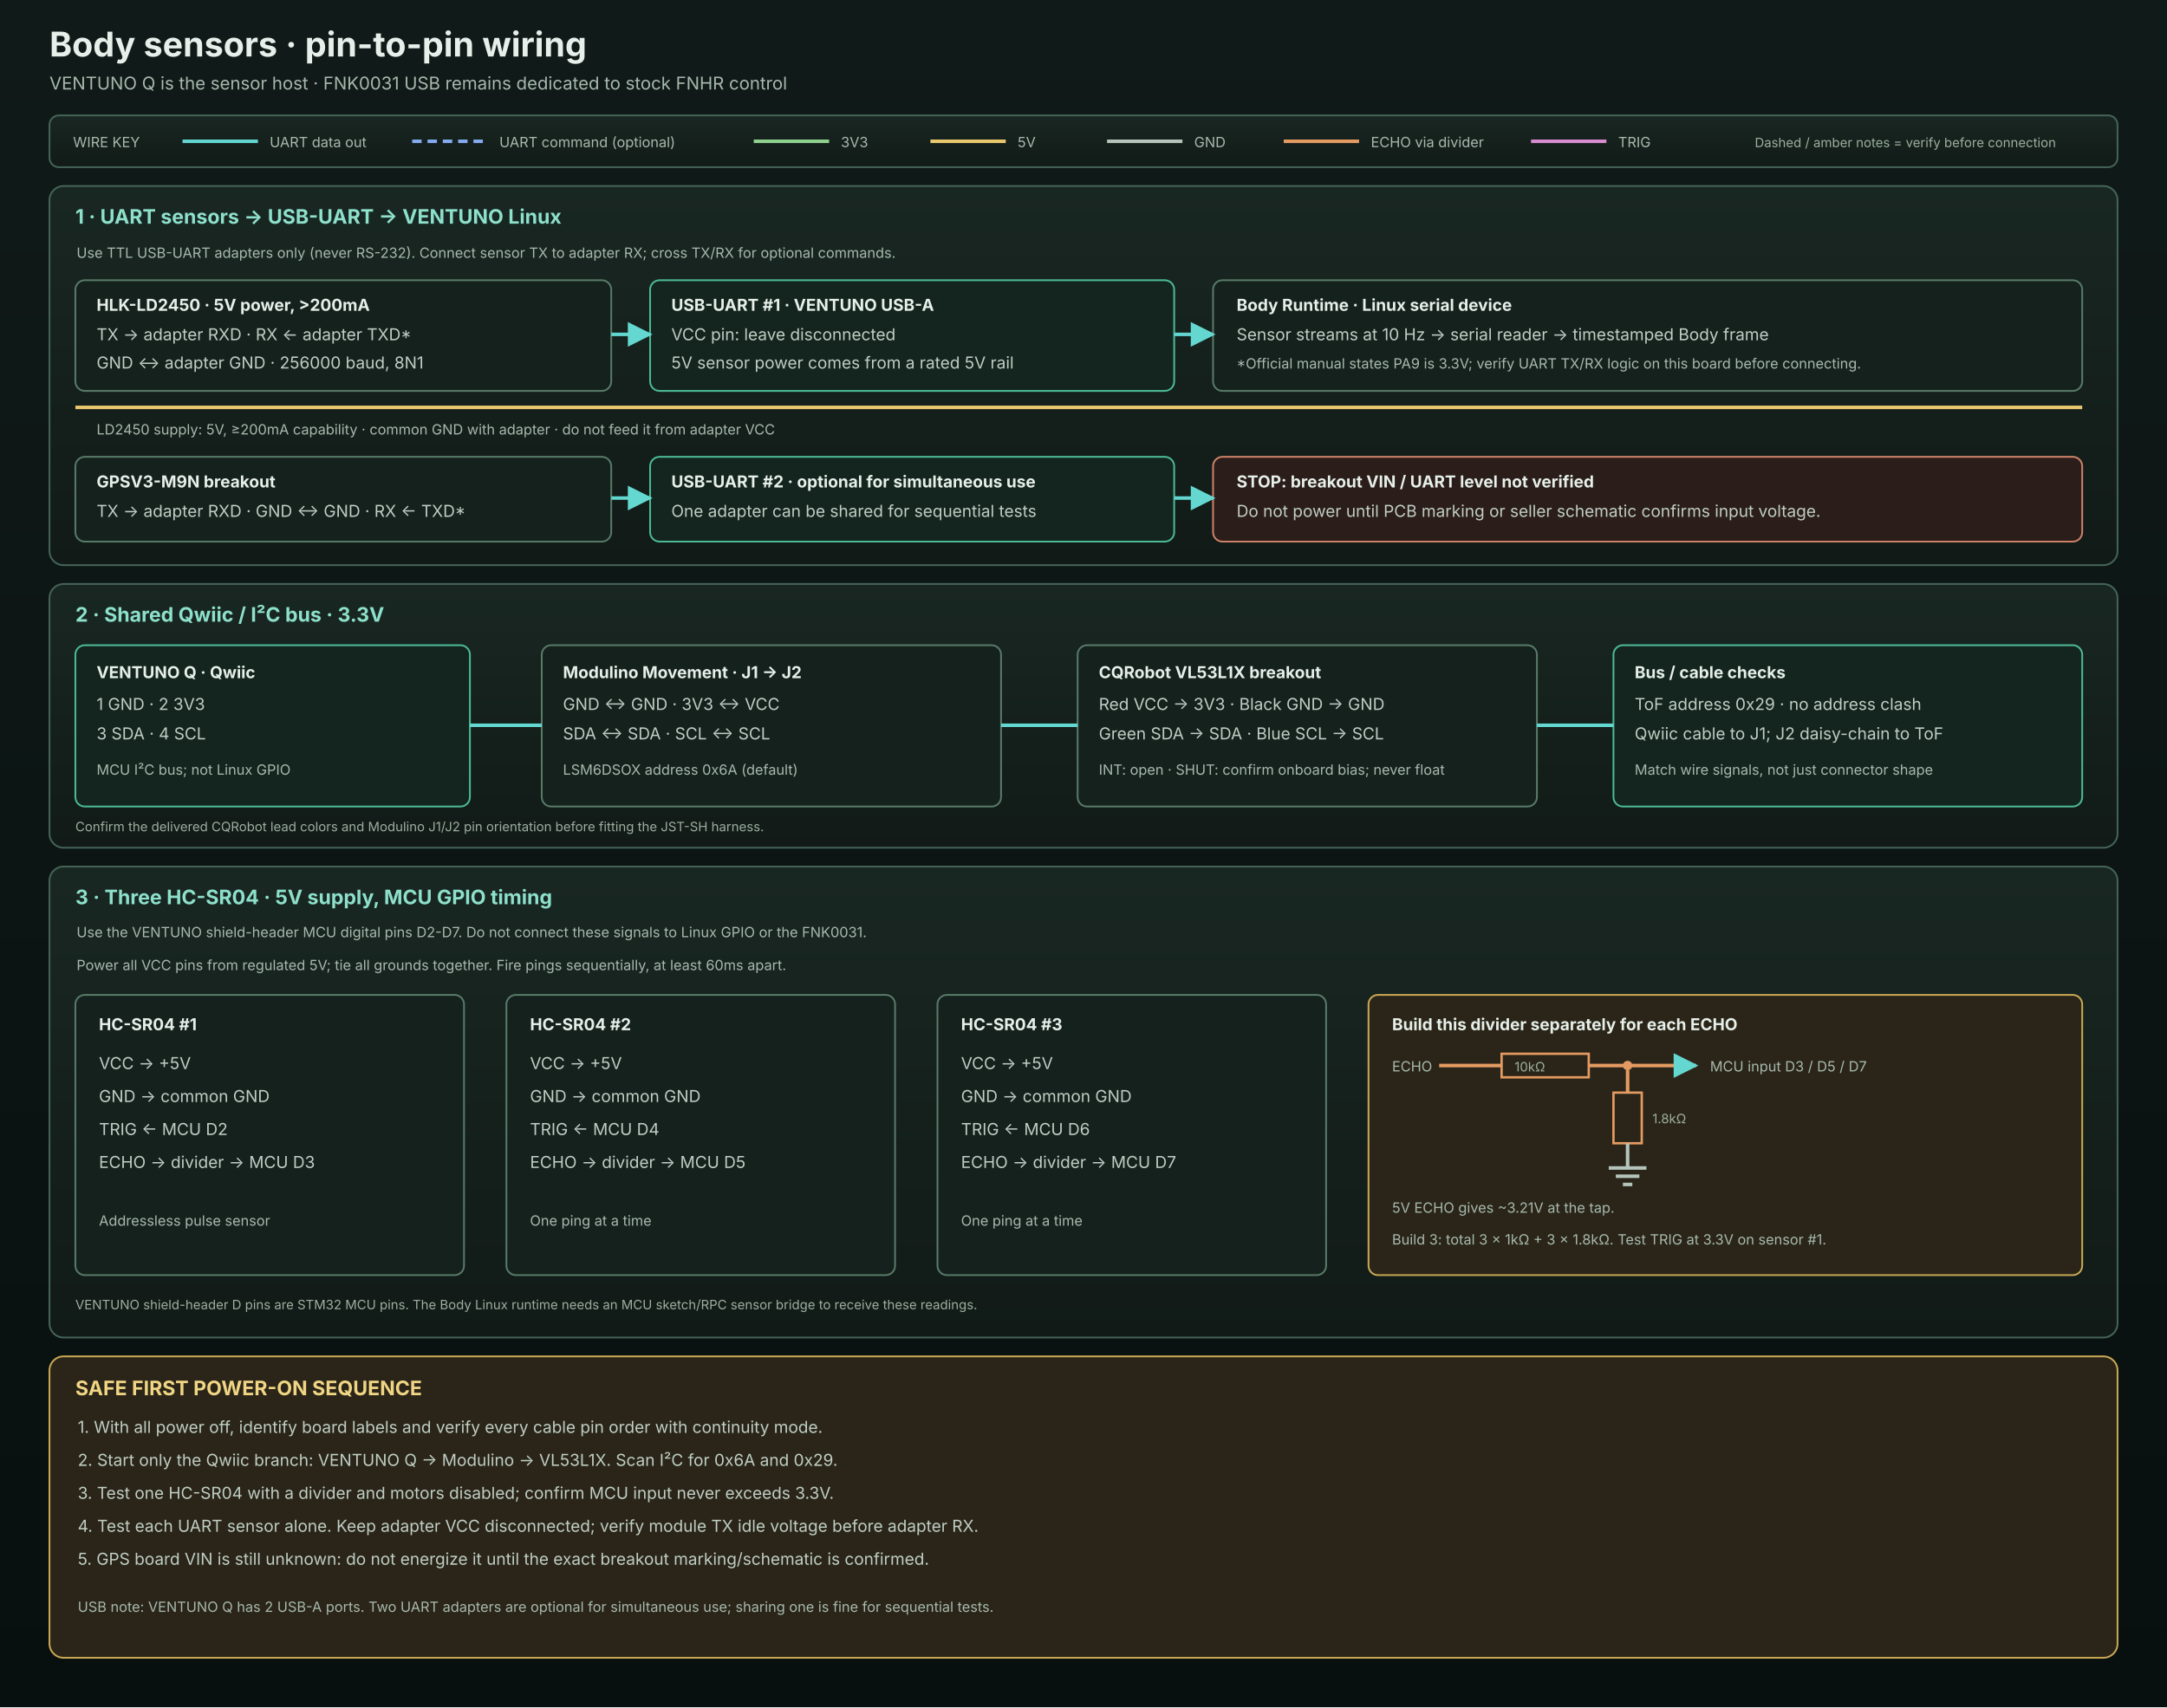
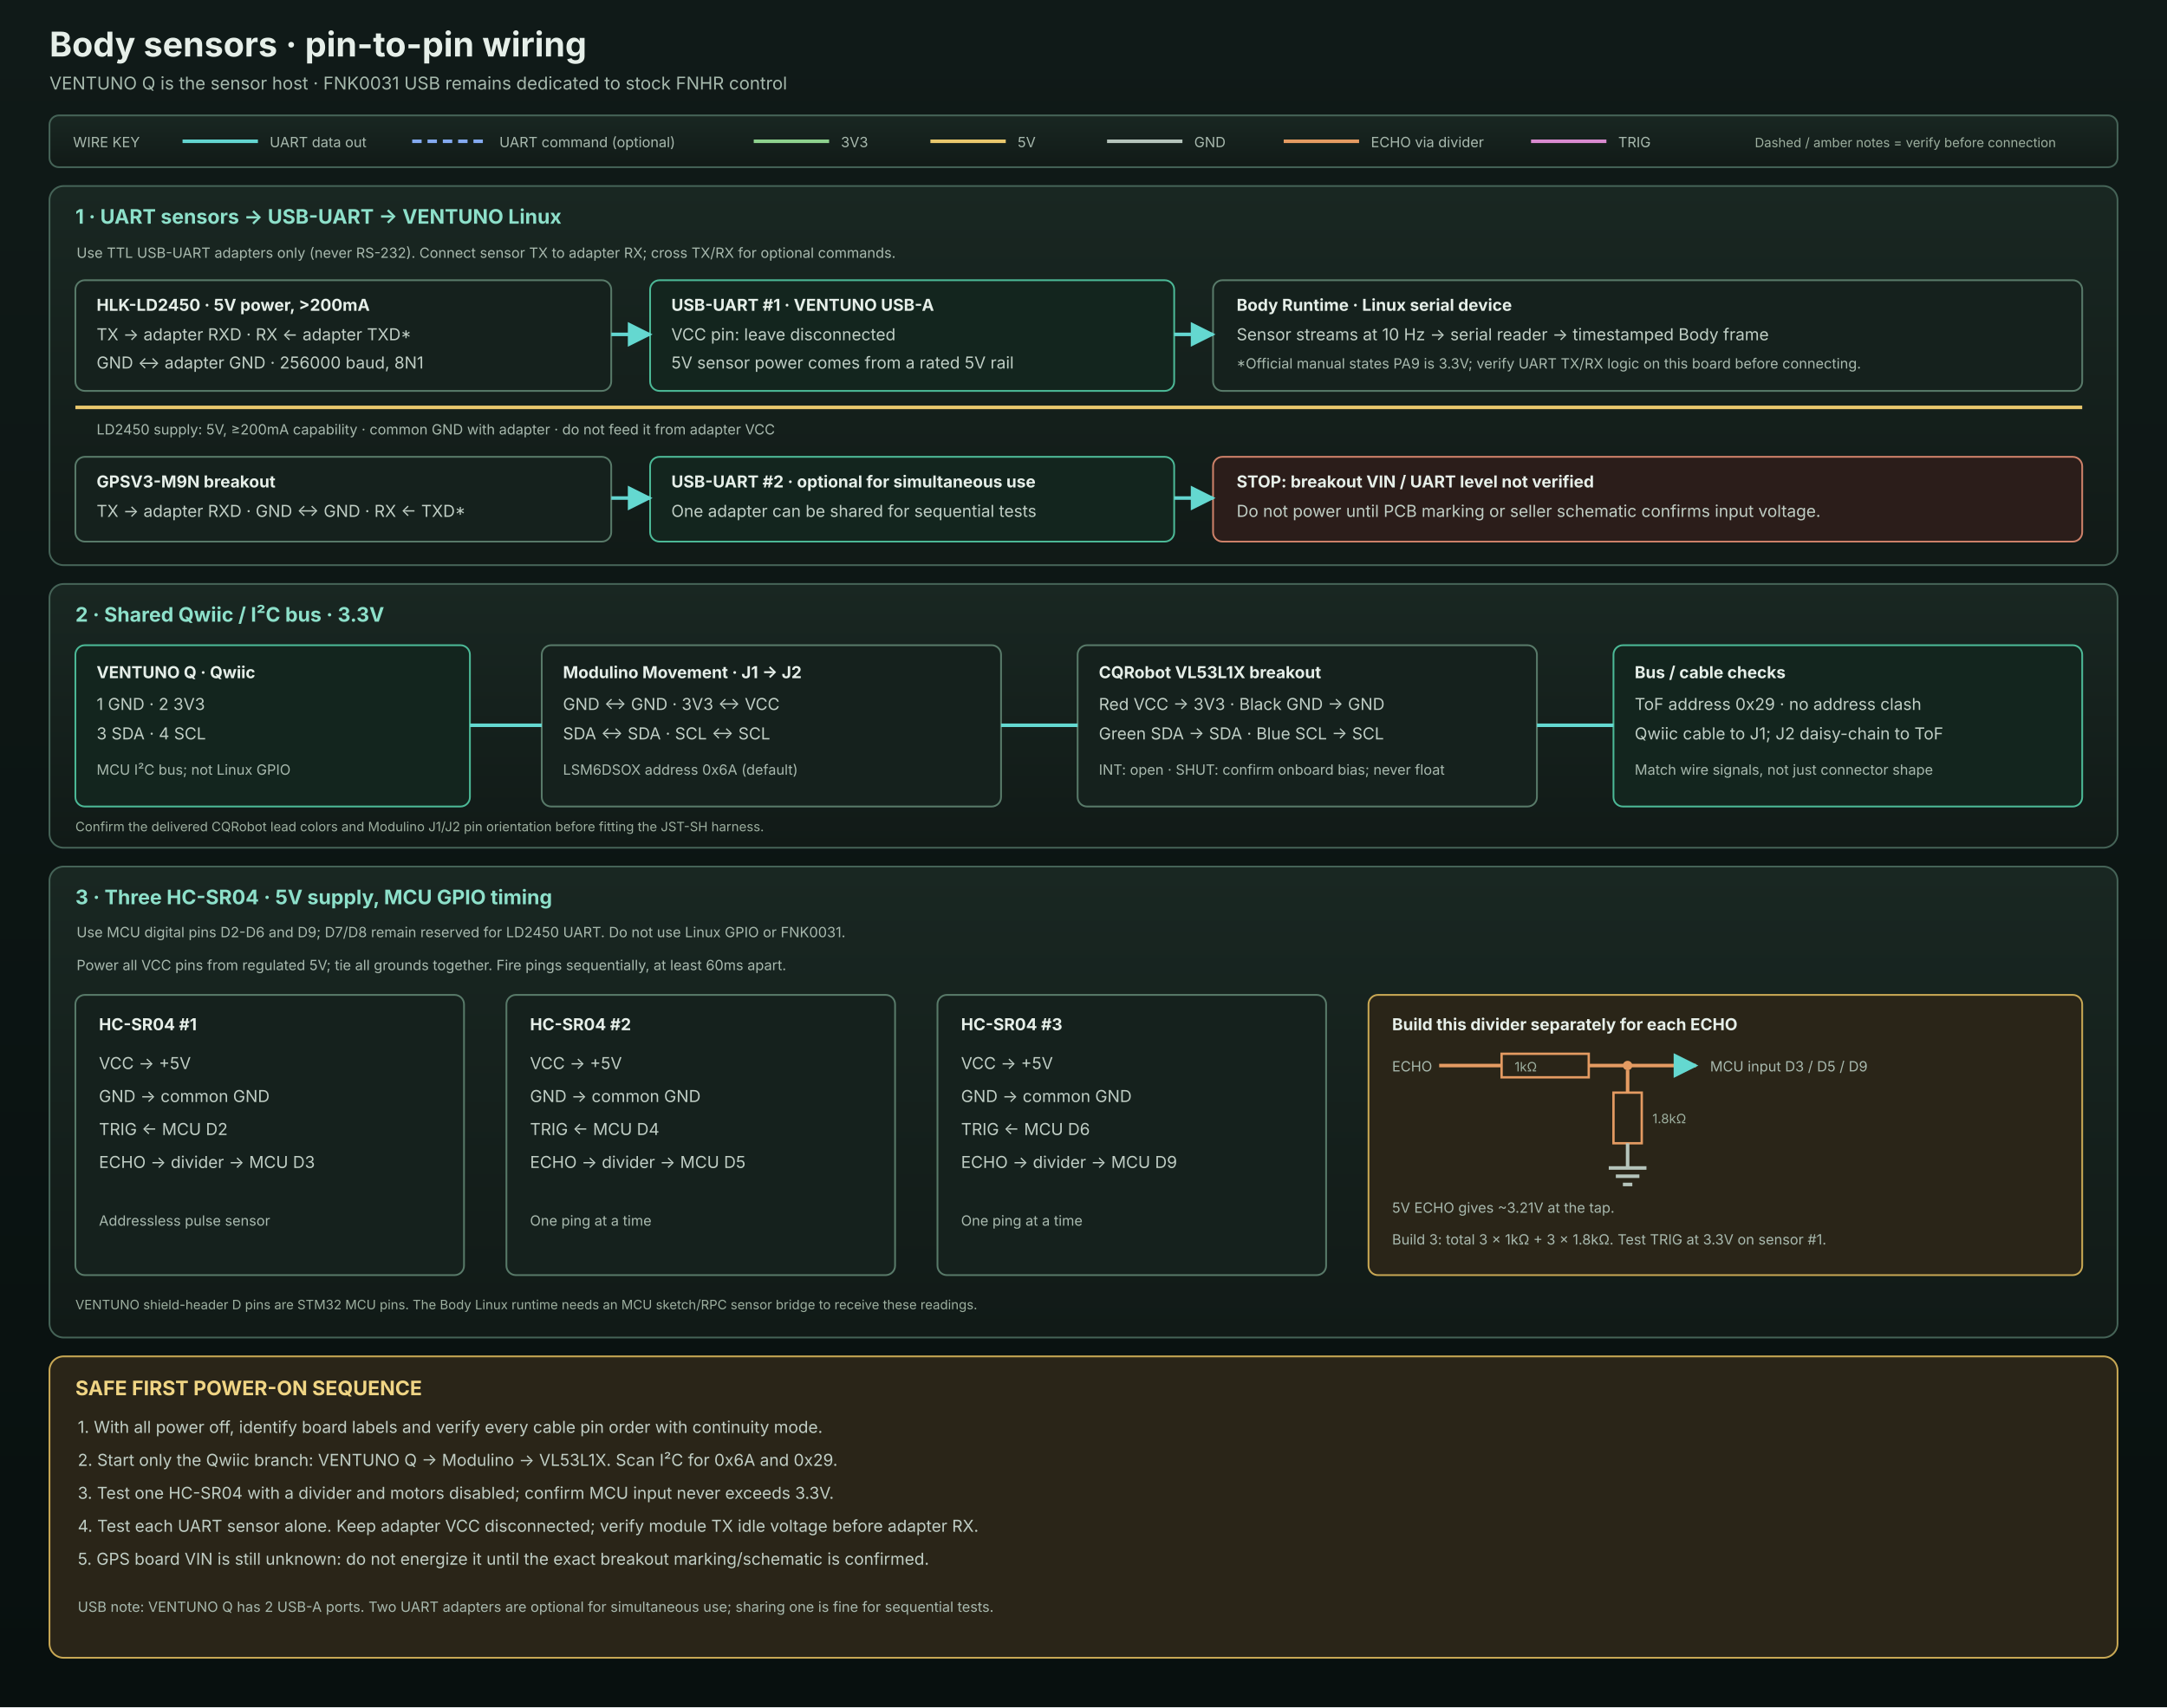
<svg xmlns="http://www.w3.org/2000/svg" viewBox="0 0 1840 1450" role="img" aria-labelledby="title desc">
  <defs>
    <linearGradient id="bg" x2="0" y2="1">
      <stop stop-color="#101a18" />
      <stop offset="1" stop-color="#08100f" />
    </linearGradient>
    <linearGradient id="panel" x2="0" y2="1">
      <stop stop-color="#192722" />
      <stop offset="1" stop-color="#111a17" />
    </linearGradient>
    <style>
      text{font-family:Inter,Segoe UI,Arial,sans-serif;fill:#e6efe9}.title{font-size:29px;font-weight:700}.sub{font-size:15px;fill:#a6b9ad}.head{font-size:17px;font-weight:700;fill:#8de0ca}.label{font-size:14px;font-weight:700}.body{font-size:14px;fill:#c0cec5}.small{font-size:12px;fill:#a8b9ae}.tiny{font-size:11px;fill:#9daf9f}.panel{fill:url(#panel);stroke:#456357;stroke-width:1.5}.module{fill:#15211d;stroke:#587a69;stroke-width:1.5}.warning{fill:#2a2518;stroke:#c8a854;stroke-width:1.5}.good{fill:#13251e;stroke:#4cb997;stroke-width:1.5}.stop{fill:#2b1d1a;stroke:#cd8169;stroke-width:1.5}.pin{fill:#24352e;stroke:#708b79;stroke-width:1}.sig{stroke:#64d8d0;stroke-width:3;fill:none}.gnd{stroke:#b5c4bb;stroke-width:3;fill:none}.v3{stroke:#8ed28e;stroke-width:3;fill:none}.v5{stroke:#e9c86d;stroke-width:3;fill:none}.uartout{stroke:#63d5d0;stroke-width:3;fill:none}.uartin{stroke:#84aaf0;stroke-width:3;stroke-dasharray:8 5;fill:none}.echo{stroke:#e49b62;stroke-width:3;fill:none}.trig{stroke:#d98bd0;stroke-width:3;fill:none}.divider{stroke:#e49b62;stroke-width:3;fill:none}
    </style>
    <marker id="arrow" viewBox="0 0 10 10" refX="9" refY="5" markerWidth="7" markerHeight="7" orient="auto">
      <path d="M0 0 10 5 0 10Z" fill="#64d8d0" />
    </marker>
  </defs>
  <rect width="1840" height="1450" fill="url(#bg)" />
  <text x="42" y="48" class="title">Body sensors · pin-to-pin wiring</text>
  <text x="42" y="76" class="sub">VENTUNO Q is the sensor host · FNK0031 USB remains dedicated to stock FNHR control</text>
  <rect x="42" y="98" width="1756" height="44" rx="8" class="panel" />
  <text x="62" y="125" class="small">WIRE KEY</text>
  <path d="M155 120h64" class="uartout" />
  <text x="229" y="125" class="small">UART data out</text>
  <path d="M350 120h64" class="uartin" />
  <text x="424" y="125" class="small">UART command (optional)</text>
  <path d="M640 120h64" class="v3" />
  <text x="714" y="125" class="small">3V3</text>
  <path d="M790 120h64" class="v5" />
  <text x="864" y="125" class="small">5V</text>
  <path d="M940 120h64" class="gnd" />
  <text x="1014" y="125" class="small">GND</text>
  <path d="M1090 120h64" class="echo" />
  <text x="1164" y="125" class="small">ECHO via divider</text>
  <path d="M1300 120h64" class="trig" />
  <text x="1374" y="125" class="small">TRIG</text>
  <text x="1490" y="125" class="tiny">Dashed / amber notes = verify before connection</text>
  <rect x="42" y="158" width="1756" height="322" rx="12" class="panel" />
  <text x="64" y="190" class="head">1 · UART sensors → USB-UART → VENTUNO Linux</text>
  <text x="65" y="219" class="small">Use TTL USB-UART adapters only (never RS-232). Connect sensor TX to adapter RX; cross TX/RX for optional commands.</text>
  <rect x="64" y="238" width="455" height="94" rx="8" class="module" />
  <text x="82" y="264" class="label">HLK-LD2450 · 5V power, &gt;200mA</text>
  <text x="82" y="289" class="body">TX → adapter RXD  ·  RX ← adapter TXD*</text>
  <text x="82" y="313" class="body">GND ↔ adapter GND  ·  256000 baud, 8N1</text>
  <rect x="552" y="238" width="445" height="94" rx="8" class="good" />
  <text x="570" y="264" class="label">USB-UART #1 · VENTUNO USB-A</text>
  <text x="570" y="289" class="body">VCC pin: leave disconnected</text>
  <text x="570" y="313" class="body">5V sensor power comes from a rated 5V rail</text>
  <rect x="1030" y="238" width="738" height="94" rx="8" class="module" />
  <text x="1050" y="264" class="label">Body Runtime · Linux serial device</text>
  <text x="1050" y="289" class="body">Sensor streams at 10 Hz → serial reader → timestamped Body frame</text>
  <text x="1050" y="313" class="small">*Official manual states PA9 is 3.3V; verify UART TX/RX logic on this board before connecting.</text>
  <path d="M519 284H552" class="uartout" marker-end="url(#arrow)" />
  <path d="M997 284H1030" class="uartout" marker-end="url(#arrow)" />
  <path d="M64 346H1768" class="v5" />
  <text x="82" y="369" class="small">LD2450 supply: 5V, ≥200mA capability · common GND with adapter · do not feed it from adapter VCC</text>
  <rect x="64" y="388" width="455" height="72" rx="8" class="module" />
  <text x="82" y="414" class="label">GPSV3-M9N breakout</text>
  <text x="82" y="439" class="body">TX → adapter RXD · GND ↔ GND · RX ← TXD*</text>
  <rect x="552" y="388" width="445" height="72" rx="8" class="good" />
  <text x="570" y="414" class="label">USB-UART #2 · optional for simultaneous use</text>
  <text x="570" y="439" class="body">One adapter can be shared for sequential tests</text>
  <rect x="1030" y="388" width="738" height="72" rx="8" class="stop" />
  <text x="1050" y="414" class="label">STOP: breakout VIN / UART level not verified</text>
  <text x="1050" y="439" class="body">Do not power until PCB marking or seller schematic confirms input voltage.</text>
  <path d="M519 423H552" class="uartout" marker-end="url(#arrow)" />
  <path d="M997 423H1030" class="uartout" marker-end="url(#arrow)" />
  <rect x="42" y="496" width="1756" height="224" rx="12" class="panel" />
  <text x="64" y="528" class="head">2 · Shared Qwiic / I²C bus · 3.3V</text>
  <rect x="64" y="548" width="335" height="137" rx="8" class="good" />
  <text x="82" y="576" class="label">VENTUNO Q · Qwiic</text>
  <text x="82" y="603" class="body">1 GND · 2 3V3</text>
  <text x="82" y="628" class="body">3 SDA · 4 SCL</text>
  <text x="82" y="658" class="small">MCU I²C bus; not Linux GPIO</text>
  <rect x="460" y="548" width="390" height="137" rx="8" class="module" />
  <text x="478" y="576" class="label">Modulino Movement · J1 → J2</text>
  <text x="478" y="603" class="body">GND ↔ GND · 3V3 ↔ VCC</text>
  <text x="478" y="628" class="body">SDA ↔ SDA · SCL ↔ SCL</text>
  <text x="478" y="658" class="small">LSM6DSOX address 0x6A (default)</text>
  <rect x="915" y="548" width="390" height="137" rx="8" class="module" />
  <text x="933" y="576" class="label">CQRobot VL53L1X breakout</text>
  <text x="933" y="603" class="body">Red VCC → 3V3 · Black GND → GND</text>
  <text x="933" y="628" class="body">Green SDA → SDA · Blue SCL → SCL</text>
  <text x="933" y="658" class="small">INT: open · SHUT: confirm onboard bias; never float</text>
  <rect x="1370" y="548" width="398" height="137" rx="8" class="good" />
  <text x="1388" y="576" class="label">Bus / cable checks</text>
  <text x="1388" y="603" class="body">ToF address 0x29 · no address clash</text>
  <text x="1388" y="628" class="body">Qwiic cable to J1; J2 daisy-chain to ToF</text>
  <text x="1388" y="658" class="small">Match wire signals, not just connector shape</text>
  <path d="M399 616H460" class="sig" />
  <path d="M850 616H915" class="sig" />
  <path d="M1305 616H1370" class="sig" />
  <text x="64" y="706" class="tiny">Confirm the delivered CQRobot lead colors and Modulino J1/J2 pin orientation before fitting the JST-SH harness.</text>
  <rect x="42" y="736" width="1756" height="400" rx="12" class="panel" />
  <text x="64" y="768" class="head">3 · Three HC-SR04 · 5V supply, MCU GPIO timing</text>
-   <text x="65" y="796" class="small">Use the VENTUNO shield-header MCU digital pins D2-D7. Do not connect these signals to Linux GPIO or the FNK0031.</text>
+   <text x="65" y="796" class="small">Use MCU digital pins D2-D6 and D9; D7/D8 remain reserved for LD2450 UART. Do not use Linux GPIO or FNK0031.</text>
  <text x="65" y="824" class="small">Power all VCC pins from regulated 5V; tie all grounds together. Fire pings sequentially, at least 60ms apart.</text>
  <rect x="64" y="845" width="330" height="238" rx="8" class="module" />
  <text x="84" y="875" class="label">HC-SR04 #1</text>
  <text x="84" y="908" class="body">VCC → +5V</text>
  <text x="84" y="936" class="body">GND → common GND</text>
  <text x="84" y="964" class="body">TRIG ← MCU D2</text>
  <text x="84" y="992" class="body">ECHO → divider → MCU D3</text>
  <text x="84" y="1041" class="small">Addressless pulse sensor</text>
  <rect x="430" y="845" width="330" height="238" rx="8" class="module" />
  <text x="450" y="875" class="label">HC-SR04 #2</text>
  <text x="450" y="908" class="body">VCC → +5V</text>
  <text x="450" y="936" class="body">GND → common GND</text>
  <text x="450" y="964" class="body">TRIG ← MCU D4</text>
  <text x="450" y="992" class="body">ECHO → divider → MCU D5</text>
  <text x="450" y="1041" class="small">One ping at a time</text>
  <rect x="796" y="845" width="330" height="238" rx="8" class="module" />
  <text x="816" y="875" class="label">HC-SR04 #3</text>
  <text x="816" y="908" class="body">VCC → +5V</text>
  <text x="816" y="936" class="body">GND → common GND</text>
  <text x="816" y="964" class="body">TRIG ← MCU D6</text>
-   <text x="816" y="992" class="body">ECHO → divider → MCU D7</text>
+   <text x="816" y="992" class="body">ECHO → divider → MCU D9</text>
  <text x="816" y="1041" class="small">One ping at a time</text>
  <rect x="1162" y="845" width="606" height="238" rx="8" class="warning" />
  <text x="1182" y="875" class="label">Build this divider separately for each ECHO</text>
  <text x="1182" y="910" class="small">ECHO</text>
  <path d="M1222 905H1275" class="echo" />
  <rect x="1275" y="895" width="74" height="20" fill="none" stroke="#e49b62" stroke-width="2" />
-   <text x="1286" y="910" class="tiny">10kΩ</text>
+   <text x="1286" y="910" class="tiny">1kΩ</text>
  <path d="M1349 905H1382" class="echo" />
  <circle cx="1382" cy="905" r="4" fill="#e49b62" />
  <path d="M1382 905H1440" class="echo" marker-end="url(#arrow)" />
-   <text x="1452" y="910" class="small">MCU input D3 / D5 / D7</text>
+   <text x="1452" y="910" class="small">MCU input D3 / D5 / D9</text>
  <path d="M1382 909V928" class="echo" />
  <rect x="1370" y="928" width="24" height="43" fill="none" stroke="#e49b62" stroke-width="2" />
  <text x="1403" y="954" class="tiny">1.8kΩ</text>
  <path d="M1382 971V992M1366 992H1398M1372 999H1392M1378 1006H1386" class="gnd" />
  <text x="1182" y="1030" class="small">5V ECHO gives ~3.21V at the tap.</text>
  <text x="1182" y="1057" class="small">Build 3: total 3 × 1kΩ + 3 × 1.8kΩ. Test TRIG at 3.3V on sensor #1.</text>
  <text x="64" y="1112" class="tiny">VENTUNO shield-header D pins are STM32 MCU pins. The Body Linux runtime needs an MCU sketch/RPC sensor bridge to receive these readings.</text>
  <rect x="42" y="1152" width="1756" height="256" rx="12" class="warning" />
  <text x="64" y="1185" class="head" style="fill:#f0d584">SAFE FIRST POWER-ON SEQUENCE</text>
  <text x="66" y="1217" class="body">1. With all power off, identify board labels and verify every cable pin order with continuity mode.</text>
  <text x="66" y="1245" class="body">2. Start only the Qwiic branch: VENTUNO Q → Modulino → VL53L1X. Scan I²C for 0x6A and 0x29.</text>
  <text x="66" y="1273" class="body">3. Test one HC-SR04 with a divider and motors disabled; confirm MCU input never exceeds 3.3V.</text>
  <text x="66" y="1301" class="body">4. Test each UART sensor alone. Keep adapter VCC disconnected; verify module TX idle voltage before adapter RX.</text>
  <text x="66" y="1329" class="body">5. GPS board VIN is still unknown: do not energize it until the exact breakout marking/schematic is confirmed.</text>
  <text x="66" y="1369" class="small">USB note: VENTUNO Q has 2 USB-A ports. Two UART adapters are optional for simultaneous use; sharing one is fine for sequential tests.</text>
</svg>
